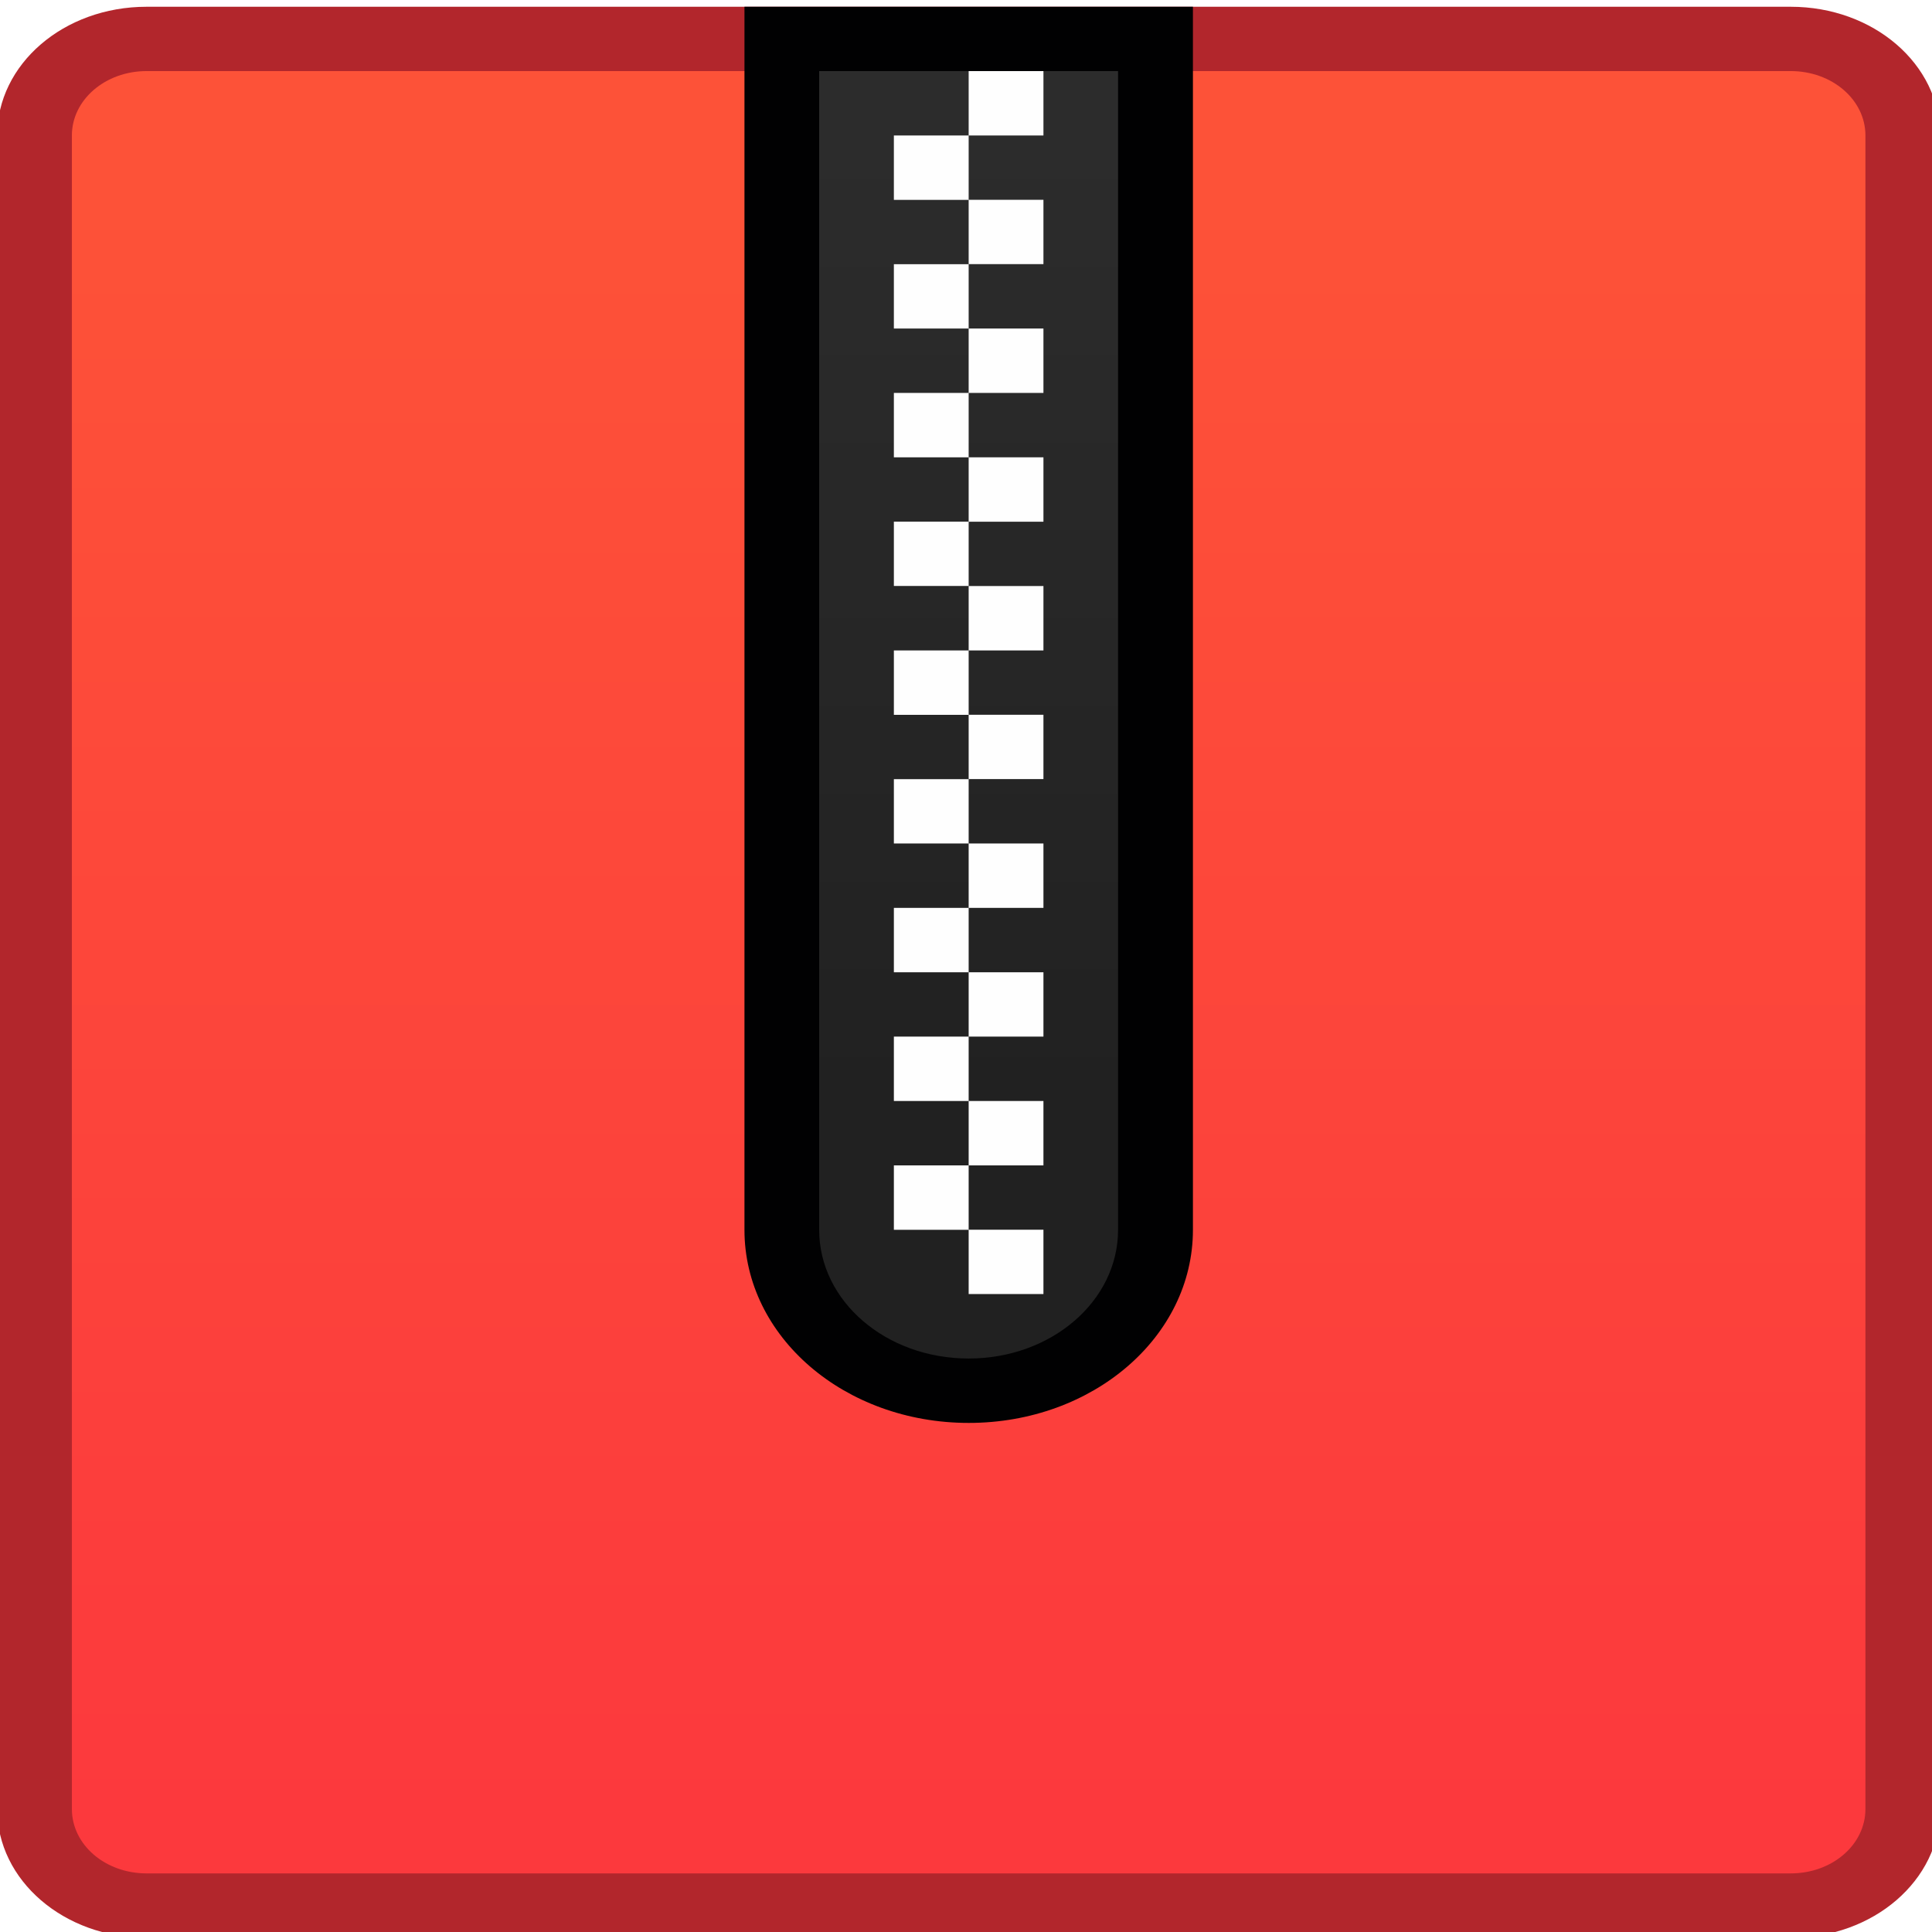
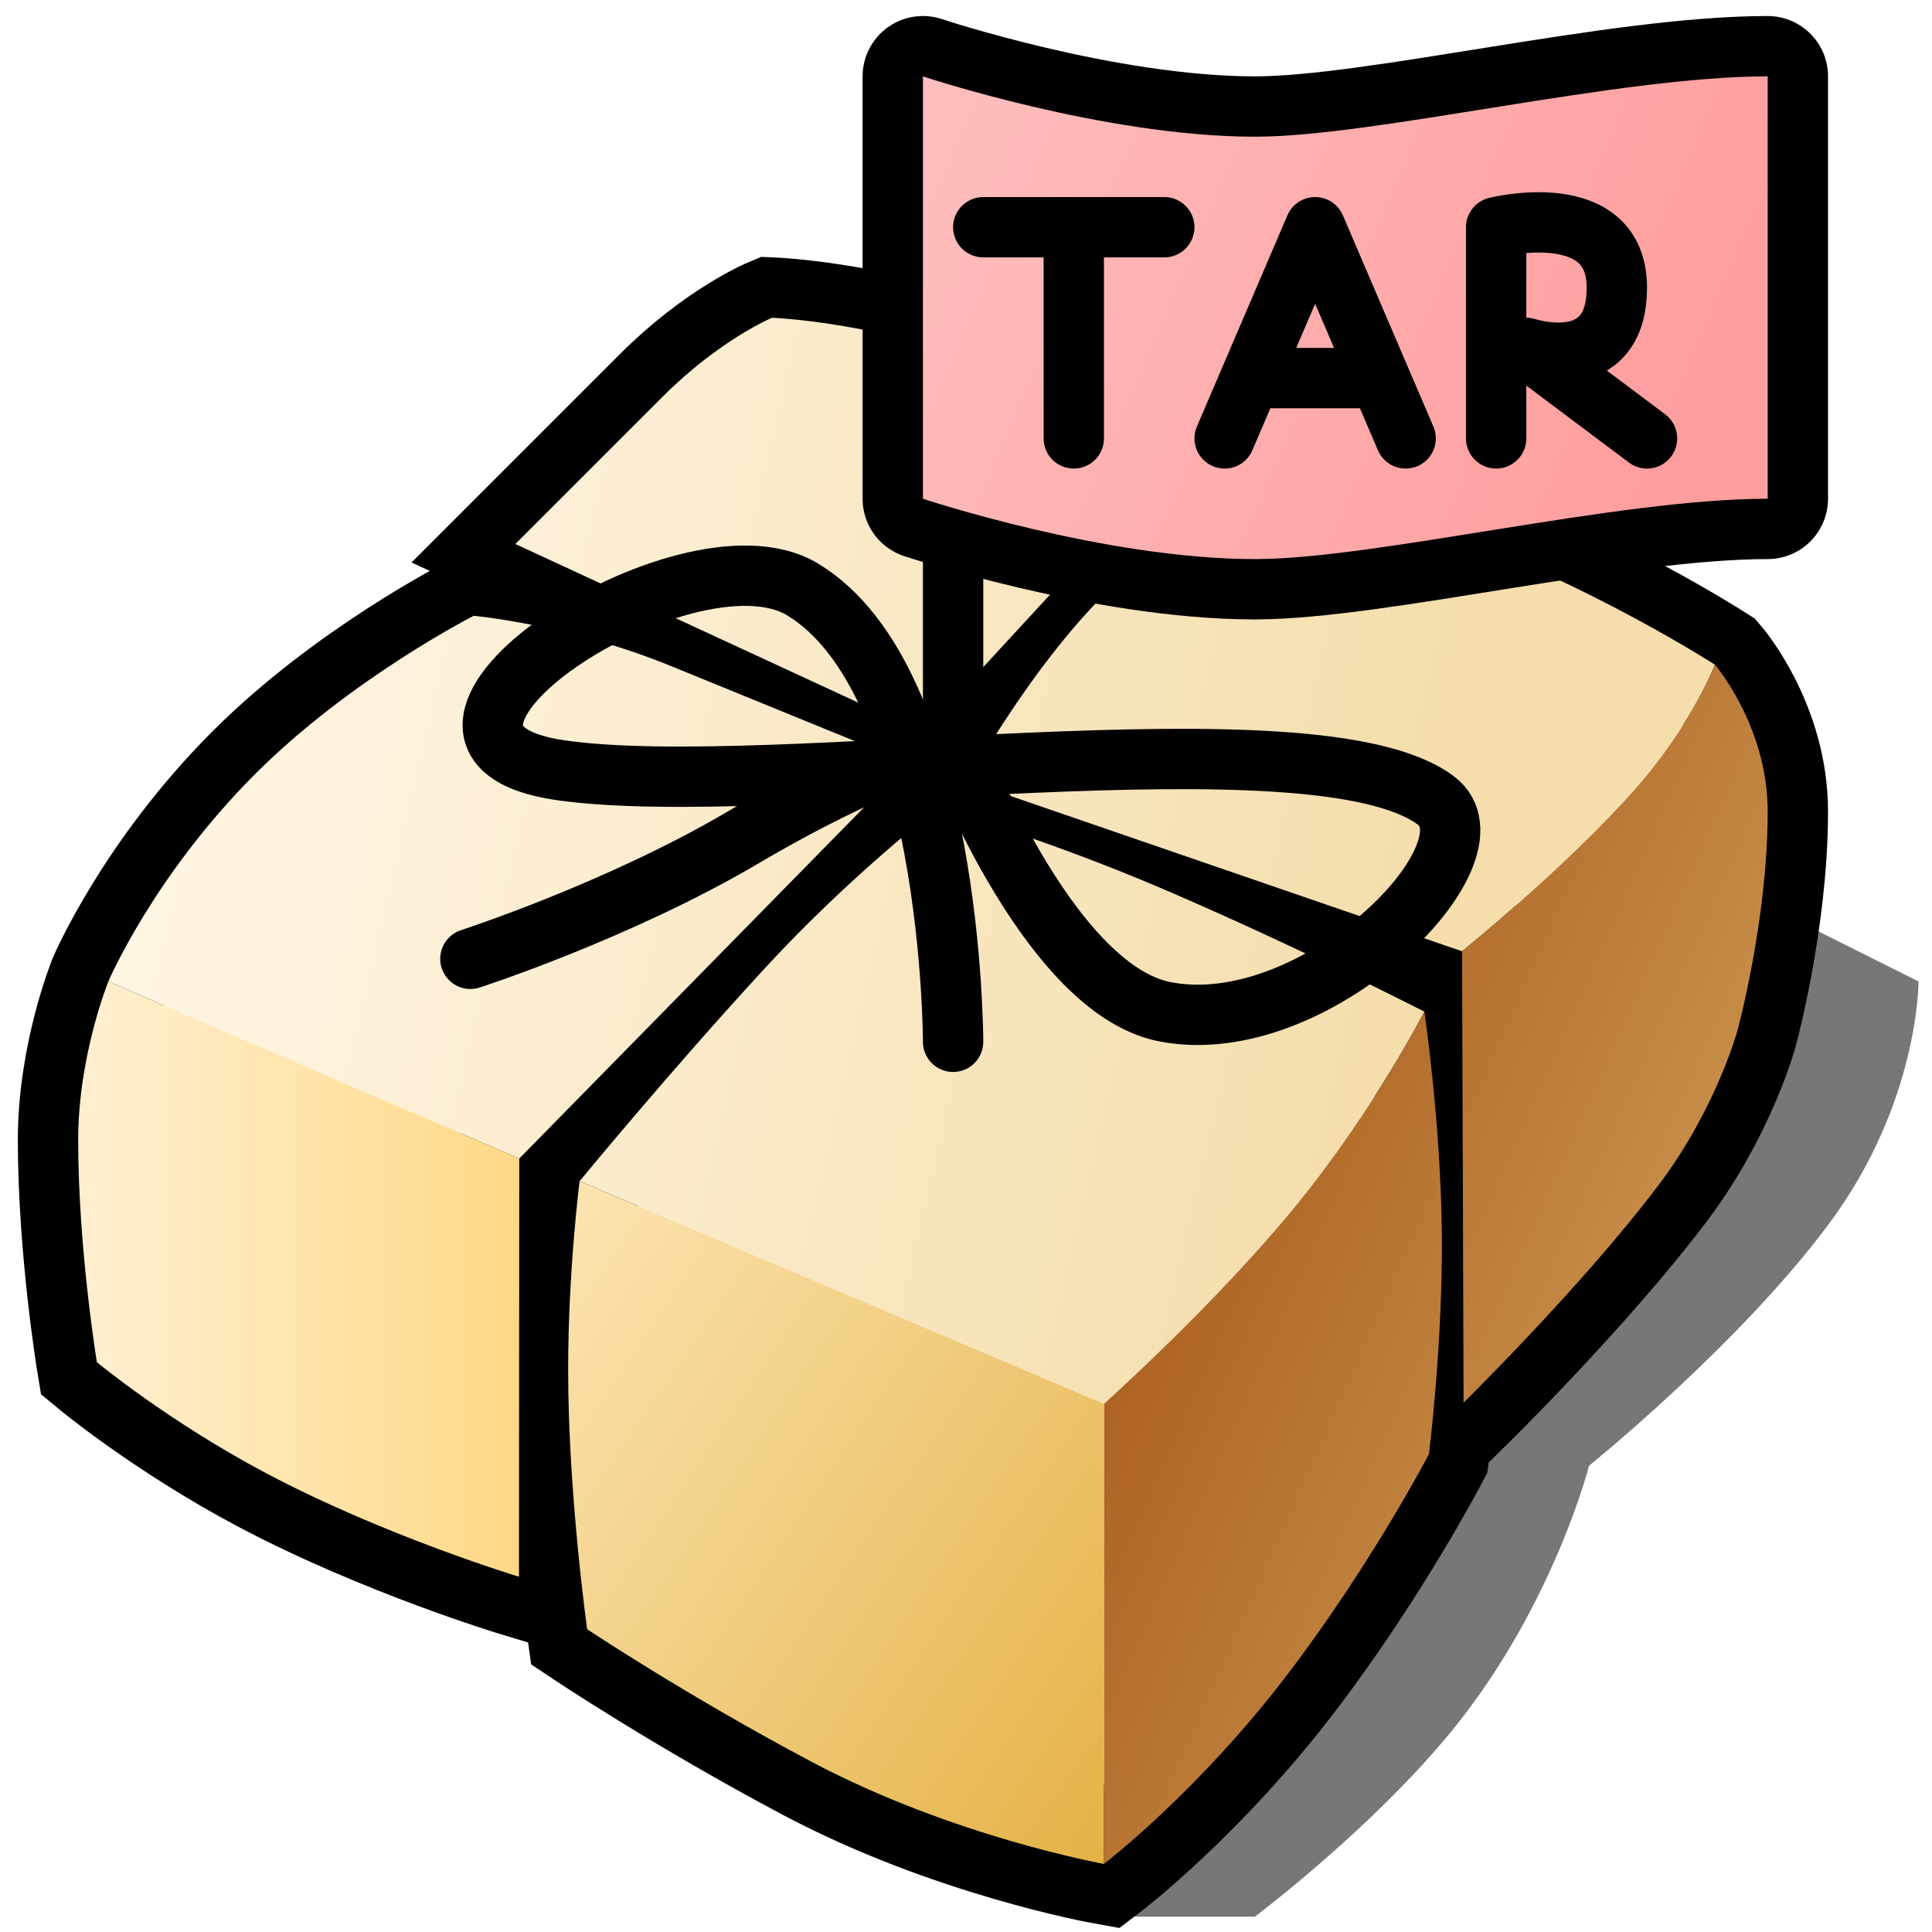
- <svg xmlns="http://www.w3.org/2000/svg" version="1.1" id="svg8" x="0px" y="0px" width="24px" height="24px" viewBox="4 4 24 24" enable-background="new 4 4 24 24" xml:space="preserve">
-   <g id="layer1" transform="translate(0,-282.65)">
-     <g id="g3063" transform="translate(18,-14.375)">
-       <path id="rect827" fill="#B2262C" d="M-12.179,301.109H8.245c1.028,0,1.856,0.713,1.856,1.599    v20.789c0,0.886-0.828,1.6-1.856,1.6h-20.424c-1.028,0-1.856-0.714-1.856-1.6v-20.789    C-14.036,301.822-13.208,301.109-12.179,301.109z" />
-       <linearGradient id="rect829_1_" gradientUnits="userSpaceOnUse" x1="-218.566" y1="337.329" x2="-218.566" y2="342.617" gradientTransform="matrix(3.7795 0 0 -3.7795 824.1088 1598.437)">
-         <stop offset="0" style="stop-color:#FC393D" />
-         <stop offset="1" style="stop-color:#FD5238" />
-       </linearGradient>
-       <path id="rect829" fill="url(#rect829_1_)" d="M-12.179,301.908H8.245    c0.515,0,0.928,0.357,0.928,0.8v20.789c0,0.444-0.413,0.8-0.928,0.8h-20.424c-0.514,0-0.928-0.355-0.928-0.8v-20.789    C-13.107,302.265-12.693,301.908-12.179,301.908z" />
-       <path id="rect4856" fill="#010102" d="M-4.752,301.109    v3.998v0.8v10.396c0,1.328,1.243,2.398,2.786,2.398s2.785-1.07,2.785-2.398v-10.396v-0.8v-3.998H-0.11h-1.856h-1.857H-4.752z" />
-       <linearGradient id="rect4917_1_" gradientUnits="userSpaceOnUse" x1="6.393" y1="335.403" x2="6.393" y2="347.397" gradientTransform="matrix(1 0 0 -1 -8.3599 650.1047)">
-         <stop offset="0" style="stop-color:#212121" />
-         <stop offset="1" style="stop-color:#2C2C2C" />
-       </linearGradient>
-       <path id="rect4917" fill="url(#rect4917_1_)" d="    M-3.824,301.908v2.399v11.995c0,0.885,0.828,1.599,1.857,1.599c1.028,0,1.856-0.714,1.856-1.599v-11.995v-2.399h-1.856H-3.824z" />
-       <path id="path904" fill="#FEFEFE" d="M-1.967,301.908v0.8h0.929v-0.8H-1.967z M-1.967,302.708    h-0.929v0.8h0.929V302.708z M-1.967,303.507v0.799h0.929v-0.799H-1.967z M-1.967,304.307h-0.929v0.799h0.929V304.307z     M-1.967,305.106v0.8h0.929v-0.8H-1.967z M-1.967,305.906h-0.929v0.8h0.929V305.906z M-1.967,306.706v0.8h0.929v-0.8H-1.967z     M-1.967,307.505h-0.929v0.799h0.929V307.505z M-1.967,308.305v0.8h0.929v-0.8H-1.967z M-1.967,309.105h-0.929v0.8h0.929V309.105z     M-1.967,309.904v0.799h0.929v-0.799H-1.967z M-1.967,310.704h-0.929v0.799h0.929V310.704z M-1.967,311.503v0.8h0.929v-0.8H-1.967    z M-1.967,312.303h-0.929v0.8h0.929V312.303z M-1.967,313.103v0.799h0.929v-0.799H-1.967z M-1.967,313.902h-0.929v0.8h0.929    V313.902z M-1.967,314.702v0.8h0.929v-0.8H-1.967z M-1.967,315.502h-0.929v0.8h0.929V315.502z M-1.967,316.301v0.799h0.929v-0.799    H-1.967z" />
-     </g>
+ <svg xmlns="http://www.w3.org/2000/svg" version="1.1" width="32" height="32" color-interpolation="linearRGB" id="svg51">
+   <defs id="defs55" />
+   <g id="g49" transform="matrix(0.4997057,0,0,0.4997057,0.2955445,0.265433)">
+     <path style="fill:#010101;fill-opacity:0.533" d="m 36,63 h 5 c 0,0 4.5,-3.38 7.12,-6.92 2.91,-3.91 3.96,-8.03 3.96,-8.03 0,0 4.98,-4.01 7.96,-8.03 C 63.02,36.01 63,32 63,32 l -4,-2 -2,5 z" id="path2" />
+     <path style="fill:none;stroke:#010000;stroke-width:4" d="m 3,32 c 0,0 -1,2.47 -1,5.25 0,3.61 0.62,7.37 0.62,7.37 0,0 2.35,1.95 5.61,3.68 3.97,2.1 8.38,3.43 8.38,3.43 L 16.62,37.87 29.5,24.75 c 0,0 -4.05,-1.65 -7.84,-3.2 -3.37,-1.38 -6.55,-1.67 -6.55,-1.67 0,0 -4.07,2.07 -7.24,5.24 C 4.49,28.5 3,32 3,32 Z m 27,-8.25 8.93,-9.69 c 0,0 -3.86,-1.4 -7.51,-2.73 C 28.13,10.13 25,10 25,10 c 0,0 -1.73,0.72 -3.63,2.62 -2.32,2.32 -4.88,4.88 -4.88,4.88 z m 1.5,1.62 16.37,5.63 0.05,14.96 c 0,0 3.92,-3.85 6.44,-7.18 1.93,-2.54 2.64,-5.16 2.64,-5.16 0,0 1,-3.67 1,-7.25 0,-2.84 -1.75,-4.87 -1.75,-4.87 0,0 -4.04,-2.61 -8.92,-4.38 -3.54,-1.29 -6.61,-1.91 -6.61,-1.91 0,0 -2.05,1.44 -4.32,3.58 -2.79,2.64 -4.9,6.58 -4.9,6.58 z M 46.62,33 c 0,0 -4.2,-2.15 -8.65,-4.06 -3.97,-1.7 -7.47,-2.69 -7.47,-2.69 0,0 -2.91,2.24 -5.72,5.29 -3.16,3.43 -6.16,7.08 -6.16,7.08 0,0 -0.38,2.97 -0.38,6.26 0,4.1 0.63,8.59 0.63,8.59 0,0 3.28,2.19 7.43,4.39 4.69,2.49 9.7,3.39 9.7,3.39 0,0 3.12,-2.38 6.12,-6.33 2.76,-3.63 4.65,-7.25 4.65,-7.25 0,0 0.46,-3.59 0.43,-7.31 C 47.16,36.62 46.62,33 46.62,33 Z" id="path4" />
+     <linearGradient id="gradient0" gradientUnits="userSpaceOnUse" x1="13.84" y1="-34.14" x2="58.34" y2="-23.7">
+       <stop offset="0" stop-color="#fff8ea" id="stop6" />
+       <stop offset="1" stop-color="#f5deac" id="stop8" />
+     </linearGradient>
+     <path style="fill:url(#gradient0)" d="m 46.62,33 c 0,0 -4.2,-2.15 -8.65,-4.06 -3.97,-1.7 -7.47,-2.69 -7.47,-2.69 0,0 -2.91,2.24 -5.72,5.29 -3.16,3.43 -6.16,7.08 -6.16,7.08 L 36,46 c 0,0 3.67,-3.28 6.34,-6.54 C 44.98,36.22 46.62,33 46.62,33 Z M 3,32 16.62,37.87 29.5,24.75 c 0,0 -4.05,-1.65 -7.84,-3.2 -3.37,-1.38 -6.55,-1.67 -6.55,-1.67 0,0 -4.07,2.07 -7.24,5.24 C 4.49,28.5 3,32 3,32 Z m 27,-8.25 8.93,-9.69 c 0,0 -3.86,-1.4 -7.51,-2.73 C 28.13,10.13 25,10 25,10 c 0,0 -1.73,0.72 -3.63,2.62 -2.32,2.32 -4.88,4.88 -4.88,4.88 z m 1.5,1.62 16.37,5.63 c 0,0 3.47,-2.81 5.73,-5.37 1.9,-2.15 2.65,-4.13 2.65,-4.13 0,0 -4.04,-2.61 -8.92,-4.38 -3.54,-1.29 -6.61,-1.91 -6.61,-1.91 0,0 -2.05,1.44 -4.32,3.58 -2.79,2.64 -4.9,6.58 -4.9,6.58 z" id="path11" />
+     <linearGradient id="gradient1" gradientUnits="userSpaceOnUse" x1="44.72" y1="-3.9" x2="86.1" y2="14.51">
+       <stop offset="0" stop-color="#983f04" id="stop13" />
+       <stop offset="1" stop-color="#e6c276" id="stop15" />
+     </linearGradient>
+     <path style="fill:url(#gradient1)" d="m 46.62,33 c 0,0 -1.64,3.22 -4.28,6.46 C 39.67,42.72 36,46 36,46 v 15.25 c 0,0 3.12,-2.38 6.12,-6.33 2.76,-3.63 4.65,-7.25 4.65,-7.25 0,0 0.46,-3.59 0.43,-7.31 C 47.16,36.62 46.62,33 46.62,33 Z m 1.25,-2 0.05,14.96 c 0,0 3.92,-3.85 6.44,-7.18 1.93,-2.54 2.64,-5.16 2.64,-5.16 0,0 1,-3.67 1,-7.25 0,-2.84 -1.75,-4.87 -1.75,-4.87 0,0 -0.75,1.98 -2.65,4.13 C 51.34,28.19 47.87,31 47.87,31 Z" id="path18" />
+     <linearGradient id="gradient2" gradientUnits="userSpaceOnUse" x1="17.72" y1="94.92" x2="-10.6" y2="75.85">
+       <stop offset="0" stop-color="#e1ab36" id="stop20" />
+       <stop offset="1" stop-color="#ffebc0" id="stop22" />
+     </linearGradient>
+     <path style="fill:url(#gradient2)" d="M 36,46 18.62,38.62 c 0,0 -0.38,2.97 -0.38,6.26 0,4.1 0.63,8.59 0.63,8.59 0,0 3.28,2.19 7.43,4.39 4.69,2.49 9.7,3.39 9.7,3.39 z" id="path25" />
+     <linearGradient id="gradient3" gradientUnits="userSpaceOnUse" x1="2.85" y1="-60" x2="21.14" y2="-60">
+       <stop offset="0" stop-color="#ffefce" id="stop27" />
+       <stop offset="1" stop-color="#ffd16e" id="stop29" />
+     </linearGradient>
+     <path style="fill:url(#gradient3)" d="m 3,32 c 0,0 -1,2.47 -1,5.25 0,3.61 0.62,7.37 0.62,7.37 0,0 2.35,1.95 5.61,3.68 3.97,2.1 8.38,3.43 8.38,3.43 l 0.01,-13.86 z" id="path32" />
+     <path style="fill:none;stroke:#010000;stroke-width:2;stroke-linecap:round" d="m 31,34 c 0,0 0,-12 -5,-15 -3.84,-2.31 -15,5 -8,6 7,1 25,-2 29,1 2.26,1.69 -4,8 -9,7 -3.93,-0.79 -7,-9 -7,-9 0,0 -2.63,0.67 -7,3.25 -4.12,2.42 -9,4 -9,4" id="path34" />
+     <path style="fill:none;stroke:#010000;stroke-width:2" d="M 31,24 V 14" id="path36" />
+     <path style="fill:none;stroke:#010000;stroke-width:4;stroke-linejoin:round" d="M 30,16 V 2 c 0,0 6,2 11,2 4,0 12,-2 17,-2 v 14 c -5,0 -13,2 -17,2 -5,0 -11,-2 -11,-2 z" id="path38" />
+     <linearGradient id="gradient4" gradientUnits="userSpaceOnUse" x1="38.95" y1="-23.75" x2="66" y2="-12.14">
+       <stop offset="0" stop-color="#ffc0c0" id="stop40" />
+       <stop offset="1" stop-color="#ff9e9e" id="stop42" />
+     </linearGradient>
+     <path style="fill:url(#gradient4)" d="M 30,16 V 2 c 0,0 6,2 11,2 4,0 12,-2 17,-2 v 14 c -5,0 -13,2 -17,2 -5,0 -11,-2 -11,-2 z" id="path45" />
+     <path style="fill:none;stroke:#010000;stroke-width:2;stroke-linecap:round;stroke-linejoin:round" d="m 32,7 h 6 m -3,0 v 7 m 14,0 V 7 c 0,0 4,-1 4,2 0,3 -3,2 -3,2 l 4,3 m -14,0 3,-7 3,7 m -5,-2 h 4" id="path47" />
  </g>
</svg>
